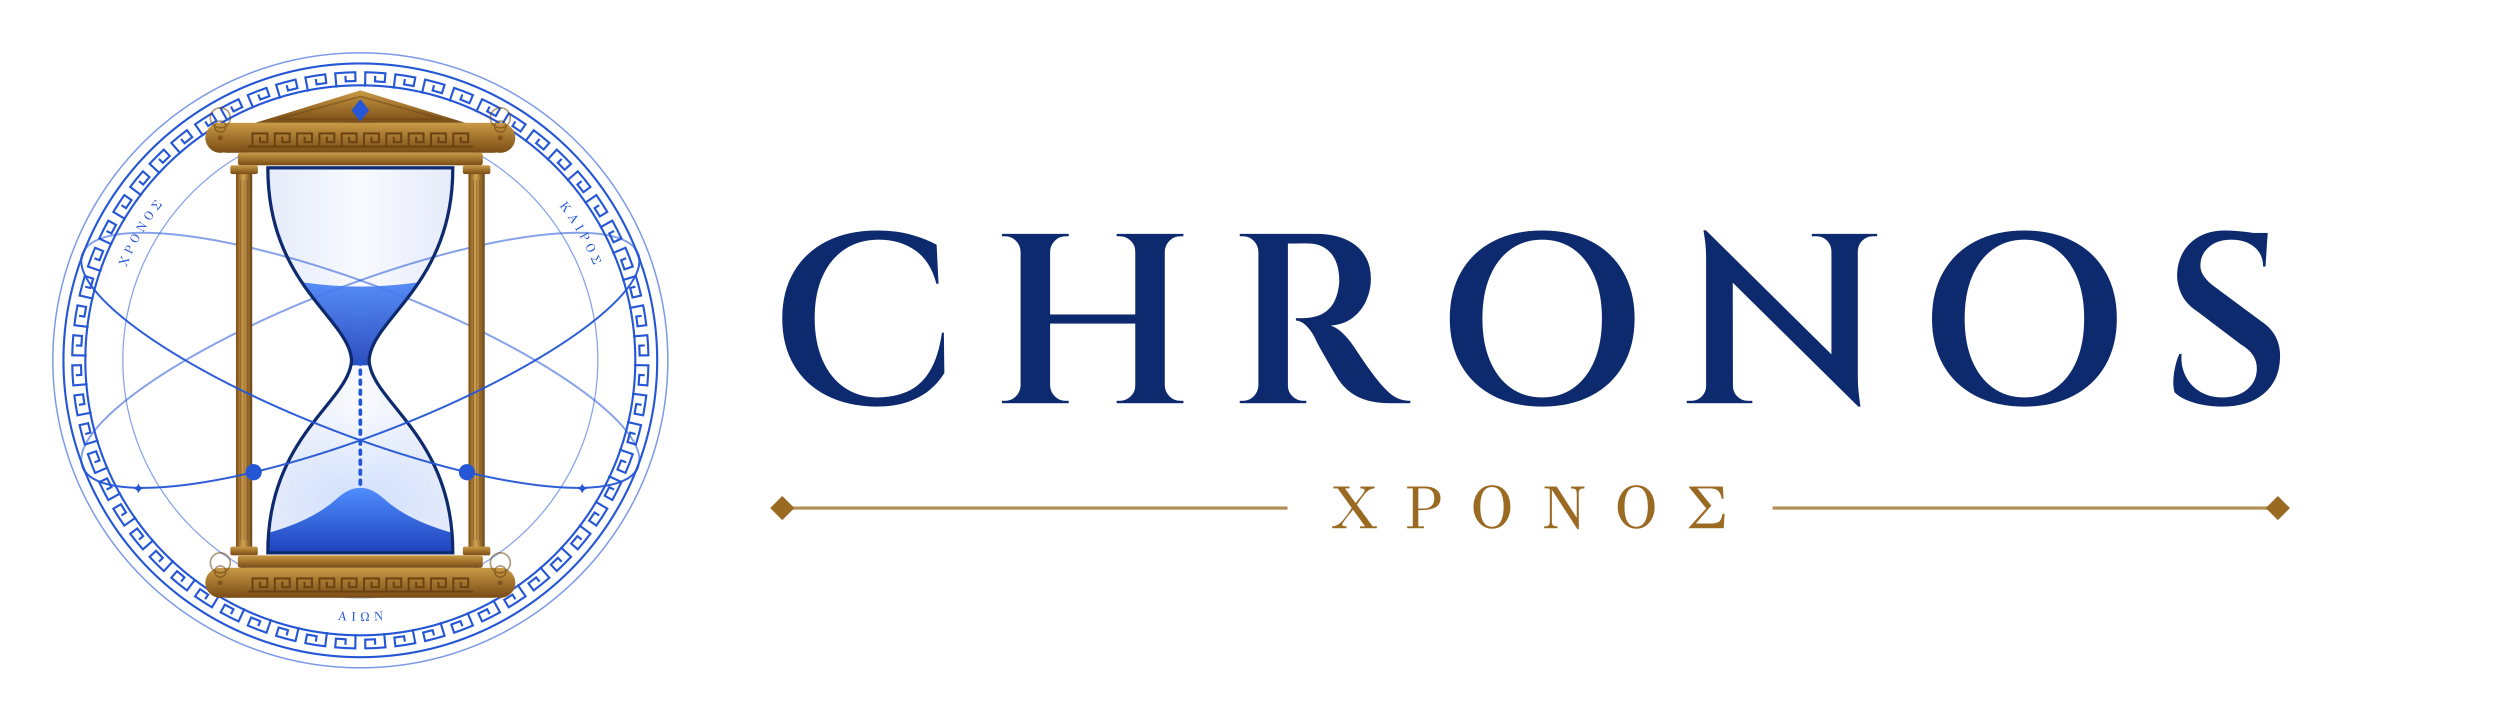
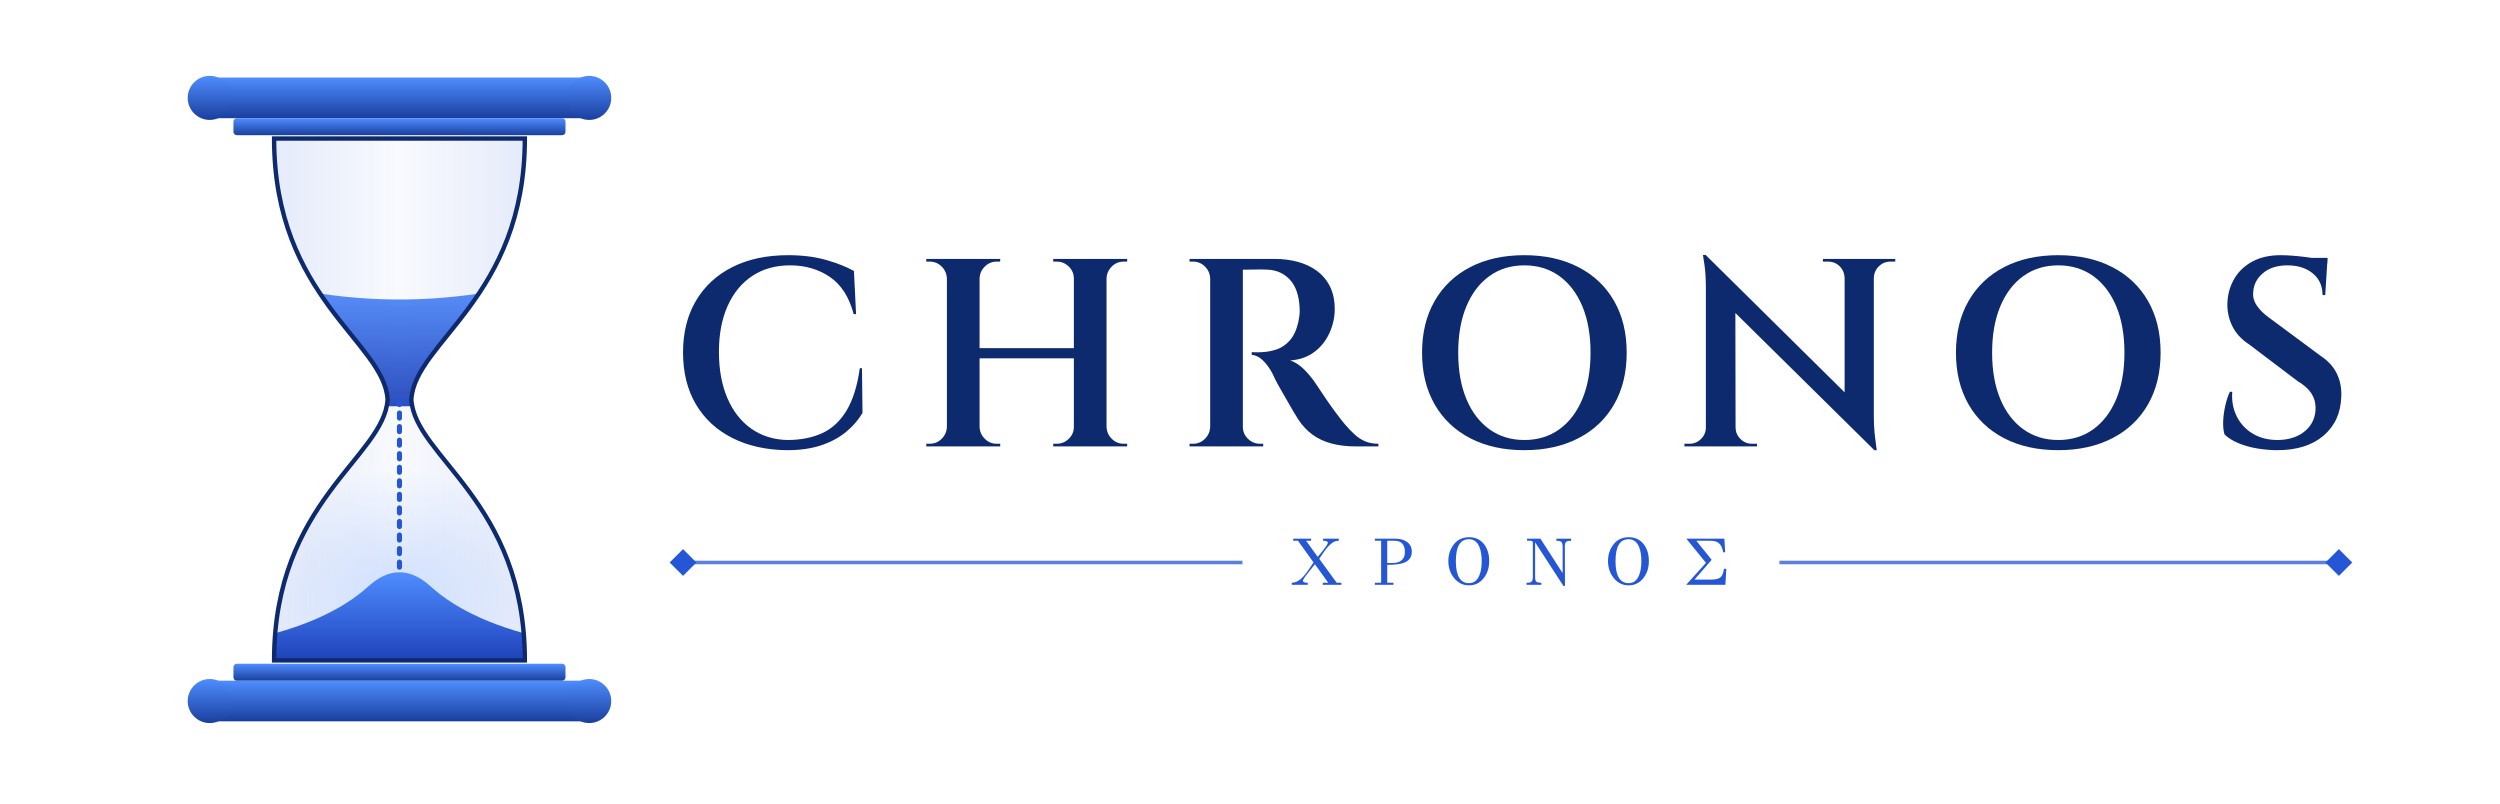
- <svg xmlns="http://www.w3.org/2000/svg" viewBox="0 0 1240 360" width="1240" height="360" role="img" aria-label="Chronos">
+ <svg xmlns="http://www.w3.org/2000/svg" viewBox="0 0 1120 360" width="1120" height="360" role="img" aria-label="Chronos">
  <defs>
    <linearGradient id="Lgold" x1="0" y1="0" x2="0" y2="1">
-       <stop offset="0" stop-color="#c99a45" />
-       <stop offset="1" stop-color="#7a4c15" />
+       <stop offset="0" stop-color="#4f8dff" />
+       <stop offset="1" stop-color="#1a3f9e" />
    </linearGradient>
    <linearGradient id="Lcol" x1="0" y1="0" x2="1" y2="0">
      <stop offset="0" stop-color="#7a4c15" />
      <stop offset=".45" stop-color="#d2a453" />
      <stop offset="1" stop-color="#6b4212" />
    </linearGradient>
    <linearGradient id="Lsand" x1="0" y1="0" x2="0" y2="1">
      <stop offset="0" stop-color="#4f8dff" />
      <stop offset="1" stop-color="#1d3fb8" />
    </linearGradient>
    <linearGradient id="Lglass" x1="0" y1="0" x2="1" y2="0">
      <stop offset="0" stop-color="#2456d6" stop-opacity=".12" />
      <stop offset=".5" stop-color="#2456d6" stop-opacity=".03" />
      <stop offset="1" stop-color="#2456d6" stop-opacity=".12" />
    </linearGradient>
    <radialGradient id="Lneb" cx="50%" cy="50%" r="50%">
      <stop offset="0" stop-color="#4f8dff" stop-opacity=".25" />
      <stop offset="1" stop-color="#4f8dff" stop-opacity="0" />
    </radialGradient>
    <radialGradient id="Lcore" cx="50%" cy="50%" r="50%">
      <stop offset="0" stop-color="#fff" stop-opacity="0" />
      <stop offset="1" stop-color="#fff" stop-opacity="0" />
    </radialGradient>
  </defs>
-   <g transform="translate(20 20) scale(0.62)">
-     <g>
-       <g>
-         <g transform="rotate(-21 256 256)">
-           <g>
-             <path d="M18 256 A238 60 0 0 1 494 256" fill="none" stroke="#2456d6" stroke-width="1.6" opacity=".55" />
-           </g>
-         </g>
-         <g transform="rotate(21 256 256)">
-           <g>
-             <path d="M18 256 A238 60 0 0 1 494 256" fill="none" stroke="#2456d6" stroke-width="1.6" opacity=".55" />
-           </g>
-         </g>
-       </g>
-       <g>
-         <circle cx="256" cy="256" r="246" fill="none" stroke="#2456d6" stroke-width="1.2" opacity=".6" />
-         <path d="M259.84 36.03 L260.02 25.54 A230.5 230.5 0 0 1 276.09 26.38 L275.48 33.35 A223.5 223.5 0 0 0 267.7 32.81 L267.88 29.31 M282.81 37.64 L284.09 27.22 A230.5 230.5 0 0 1 299.98 29.73 L298.65 36.61 A223.5 223.5 0 0 0 290.96 35.25 L291.51 31.79 M305.49 41.64 L307.85 31.41 A230.5 230.5 0 0 1 323.39 35.57 L321.35 42.27 A223.5 223.5 0 0 0 313.85 40.12 L314.75 36.73 M327.62 47.99 L331.04 38.06 A230.5 230.5 0 0 1 346.06 43.82 L343.33 50.27 A223.5 223.5 0 0 0 336.1 47.34 L337.35 44.08 M348.98 56.61 L353.41 47.1 A230.5 230.5 0 0 1 367.75 54.4 L364.35 60.52 A223.5 223.5 0 0 0 357.47 56.86 L359.06 53.74 M369.31 67.42 L374.72 58.42 A230.5 230.5 0 0 1 388.21 67.19 L384.19 72.92 A223.5 223.5 0 0 0 377.73 68.56 L379.63 65.62 M388.4 80.3 L394.72 71.91 A230.5 230.5 0 0 1 407.22 82.04 L402.63 87.32 A223.5 223.5 0 0 0 396.65 82.31 L398.86 79.59 M406.04 95.1 L413.2 87.42 A230.5 230.5 0 0 1 424.58 98.8 L419.46 103.57 A223.5 223.5 0 0 0 414.04 97.96 L416.51 95.49 M422.04 111.67 L429.96 104.78 A230.5 230.5 0 0 1 440.09 117.28 L434.5 121.49 A223.5 223.5 0 0 0 429.69 115.35 L432.41 113.14 M436.21 129.81 L444.81 123.79 A230.5 230.5 0 0 1 453.58 137.28 L447.58 140.89 A223.5 223.5 0 0 0 443.44 134.27 L446.38 132.37 M448.42 149.34 L457.6 144.25 A230.5 230.5 0 0 1 464.9 158.59 L458.56 161.54 A223.5 223.5 0 0 0 455.14 154.53 L458.26 152.94 M458.51 170.04 L468.18 165.94 A230.5 230.5 0 0 1 473.94 180.96 L467.32 183.24 A223.5 223.5 0 0 0 464.66 175.9 L467.92 174.65 M466.39 191.68 L476.43 188.61 A230.5 230.5 0 0 1 480.59 204.15 L473.77 205.72 A223.5 223.5 0 0 0 471.88 198.15 L475.27 197.25 M471.96 214.02 L482.27 212.02 A230.5 230.5 0 0 1 484.78 227.91 L477.83 228.76 A223.5 223.5 0 0 0 476.75 221.04 L480.21 220.49 M475.16 236.83 L485.62 235.91 A230.5 230.5 0 0 1 486.46 251.98 L479.47 252.1 A223.5 223.5 0 0 0 479.19 244.3 L482.69 244.12 M475.97 259.84 L486.46 260.02 A230.5 230.5 0 0 1 485.62 276.09 L478.65 275.48 A223.5 223.5 0 0 0 479.19 267.7 L482.69 267.88 M474.36 282.81 L484.78 284.09 A230.5 230.5 0 0 1 482.27 299.98 L475.39 298.65 A223.5 223.5 0 0 0 476.75 290.96 L480.21 291.51 M470.36 305.49 L480.59 307.85 A230.5 230.5 0 0 1 476.43 323.39 L469.73 321.35 A223.5 223.5 0 0 0 471.88 313.85 L475.27 314.75 M464.01 327.62 L473.94 331.04 A230.5 230.5 0 0 1 468.18 346.06 L461.73 343.33 A223.5 223.5 0 0 0 464.66 336.1 L467.92 337.35 M455.39 348.98 L464.9 353.41 A230.5 230.5 0 0 1 457.6 367.75 L451.48 364.35 A223.5 223.5 0 0 0 455.14 357.47 L458.26 359.06 M444.58 369.31 L453.58 374.72 A230.5 230.5 0 0 1 444.81 388.21 L439.08 384.19 A223.5 223.5 0 0 0 443.44 377.73 L446.38 379.63 M431.7 388.4 L440.09 394.72 A230.5 230.5 0 0 1 429.96 407.22 L424.68 402.63 A223.5 223.5 0 0 0 429.69 396.65 L432.41 398.86 M416.9 406.04 L424.58 413.2 A230.5 230.5 0 0 1 413.2 424.58 L408.43 419.46 A223.5 223.5 0 0 0 414.04 414.04 L416.51 416.51 M400.33 422.04 L407.22 429.96 A230.5 230.5 0 0 1 394.72 440.09 L390.51 434.5 A223.5 223.5 0 0 0 396.65 429.69 L398.86 432.41 M382.19 436.21 L388.21 444.81 A230.5 230.5 0 0 1 374.72 453.58 L371.11 447.58 A223.5 223.5 0 0 0 377.73 443.44 L379.63 446.38 M362.66 448.42 L367.75 457.6 A230.5 230.5 0 0 1 353.41 464.9 L350.46 458.56 A223.5 223.5 0 0 0 357.47 455.14 L359.06 458.26 M341.96 458.51 L346.06 468.18 A230.5 230.5 0 0 1 331.04 473.94 L328.76 467.32 A223.5 223.5 0 0 0 336.1 464.66 L337.35 467.92 M320.32 466.39 L323.39 476.43 A230.5 230.5 0 0 1 307.85 480.59 L306.28 473.77 A223.5 223.5 0 0 0 313.85 471.88 L314.75 475.27 M297.98 471.96 L299.98 482.27 A230.5 230.5 0 0 1 284.09 484.78 L283.24 477.83 A223.5 223.5 0 0 0 290.96 476.75 L291.51 480.21 M275.17 475.16 L276.09 485.62 A230.5 230.5 0 0 1 260.02 486.46 L259.9 479.47 A223.5 223.5 0 0 0 267.7 479.19 L267.88 482.69 M252.16 475.97 L251.98 486.46 A230.5 230.5 0 0 1 235.91 485.62 L236.52 478.65 A223.5 223.5 0 0 0 244.3 479.19 L244.12 482.69 M229.19 474.36 L227.91 484.78 A230.5 230.5 0 0 1 212.02 482.27 L213.35 475.39 A223.5 223.5 0 0 0 221.04 476.75 L220.49 480.21 M206.51 470.36 L204.15 480.59 A230.5 230.5 0 0 1 188.61 476.43 L190.65 469.73 A223.5 223.5 0 0 0 198.15 471.88 L197.25 475.27 M184.38 464.01 L180.96 473.94 A230.5 230.5 0 0 1 165.94 468.18 L168.67 461.73 A223.5 223.5 0 0 0 175.9 464.66 L174.65 467.92 M163.02 455.39 L158.59 464.9 A230.5 230.5 0 0 1 144.25 457.6 L147.65 451.48 A223.5 223.5 0 0 0 154.53 455.14 L152.94 458.26 M142.69 444.58 L137.28 453.58 A230.5 230.5 0 0 1 123.79 444.81 L127.81 439.08 A223.5 223.5 0 0 0 134.27 443.44 L132.37 446.38 M123.6 431.7 L117.28 440.09 A230.5 230.5 0 0 1 104.78 429.96 L109.37 424.68 A223.5 223.5 0 0 0 115.35 429.69 L113.14 432.41 M105.96 416.9 L98.8 424.58 A230.5 230.5 0 0 1 87.42 413.2 L92.54 408.43 A223.5 223.5 0 0 0 97.96 414.04 L95.49 416.51 M89.96 400.33 L82.04 407.22 A230.5 230.5 0 0 1 71.91 394.72 L77.5 390.51 A223.5 223.5 0 0 0 82.31 396.65 L79.59 398.86 M75.79 382.19 L67.19 388.21 A230.5 230.5 0 0 1 58.42 374.72 L64.42 371.11 A223.5 223.5 0 0 0 68.56 377.73 L65.62 379.63 M63.58 362.66 L54.4 367.75 A230.5 230.5 0 0 1 47.1 353.41 L53.44 350.46 A223.5 223.5 0 0 0 56.86 357.47 L53.74 359.06 M53.49 341.96 L43.82 346.06 A230.5 230.5 0 0 1 38.06 331.04 L44.68 328.76 A223.5 223.5 0 0 0 47.34 336.1 L44.08 337.35 M45.61 320.32 L35.57 323.39 A230.5 230.5 0 0 1 31.41 307.85 L38.23 306.28 A223.5 223.5 0 0 0 40.12 313.85 L36.73 314.75 M40.04 297.98 L29.73 299.98 A230.5 230.5 0 0 1 27.22 284.09 L34.17 283.24 A223.5 223.5 0 0 0 35.25 290.96 L31.79 291.51 M36.84 275.17 L26.38 276.09 A230.5 230.5 0 0 1 25.54 260.02 L32.53 259.9 A223.5 223.5 0 0 0 32.81 267.7 L29.31 267.88 M36.03 252.16 L25.54 251.98 A230.5 230.5 0 0 1 26.38 235.91 L33.35 236.52 A223.5 223.5 0 0 0 32.81 244.3 L29.31 244.12 M37.64 229.19 L27.22 227.91 A230.5 230.5 0 0 1 29.73 212.02 L36.61 213.35 A223.5 223.5 0 0 0 35.25 221.04 L31.79 220.49 M41.64 206.51 L31.41 204.15 A230.5 230.5 0 0 1 35.57 188.61 L42.27 190.65 A223.5 223.5 0 0 0 40.12 198.15 L36.73 197.25 M47.99 184.38 L38.06 180.96 A230.5 230.5 0 0 1 43.82 165.94 L50.27 168.67 A223.5 223.5 0 0 0 47.34 175.9 L44.08 174.65 M56.61 163.02 L47.1 158.59 A230.5 230.5 0 0 1 54.4 144.25 L60.52 147.65 A223.5 223.5 0 0 0 56.86 154.53 L53.74 152.94 M67.42 142.69 L58.42 137.28 A230.5 230.5 0 0 1 67.19 123.79 L72.92 127.81 A223.5 223.5 0 0 0 68.56 134.27 L65.62 132.37 M80.3 123.6 L71.91 117.28 A230.5 230.5 0 0 1 82.04 104.78 L87.32 109.37 A223.5 223.5 0 0 0 82.31 115.35 L79.59 113.14 M95.1 105.96 L87.42 98.8 A230.5 230.5 0 0 1 98.8 87.42 L103.57 92.54 A223.5 223.5 0 0 0 97.96 97.96 L95.49 95.49 M111.67 89.96 L104.78 82.04 A230.5 230.5 0 0 1 117.28 71.91 L121.49 77.5 A223.5 223.5 0 0 0 115.35 82.31 L113.14 79.59 M129.81 75.79 L123.79 67.19 A230.5 230.5 0 0 1 137.28 58.42 L140.89 64.42 A223.5 223.5 0 0 0 134.27 68.56 L132.37 65.62 M149.34 63.58 L144.25 54.4 A230.5 230.5 0 0 1 158.59 47.1 L161.54 53.44 A223.5 223.5 0 0 0 154.53 56.86 L152.94 53.74 M170.04 53.49 L165.94 43.82 A230.5 230.5 0 0 1 180.96 38.06 L183.24 44.68 A223.5 223.5 0 0 0 175.9 47.34 L174.65 44.08 M191.68 45.61 L188.61 35.57 A230.5 230.5 0 0 1 204.15 31.41 L205.72 38.23 A223.5 223.5 0 0 0 198.15 40.12 L197.25 36.73 M214.02 40.04 L212.02 29.73 A230.5 230.5 0 0 1 227.91 27.22 L228.76 34.17 A223.5 223.5 0 0 0 221.04 35.25 L220.49 31.79 M236.83 36.84 L235.91 26.38 A230.5 230.5 0 0 1 251.98 25.54 L252.1 32.53 A223.5 223.5 0 0 0 244.3 32.81 L244.12 29.31" fill="none" stroke="#2456d6" stroke-width="1.7" stroke-linecap="square" />
-         <circle cx="256" cy="256" r="220" fill="none" stroke="#2456d6" stroke-width="1.7" />
-         <circle cx="256" cy="256" r="237.5" fill="none" stroke="#2456d6" stroke-width="1.7" />
-       </g>
-       <g fill="#2456d6">
-         <path transform="translate(256 256) rotate(-67.23) translate(-3.72 -201.56) scale(0.01 -0.01)" d="M744 31V0H466V31H548L349 307L255 190Q170 83 170 60Q170 31 242 31V0H3V31Q72 31 139 88Q187 130 245 212L328 334L96 658H25V689H292V658H217L391 417L470 514Q542 606 542 627Q542 658 471 658V689H705V658Q642 658 589.5 613.0Q537 568 488 498L413 389L674 31Z" />
-         <path transform="translate(256 256) rotate(-64.4) translate(-3.02 -201.56) scale(0.01 -0.01)" d="M585 494Q585 368 453 324Q378 299 218 299V31H311V0H33V31H127V658H33V689H336Q442 689 507 645Q585 594 585 494ZM482 491Q482 658 324 658H218V326H304Q387 326 434.5 368.5Q482 411 482 491Z" />
-         <path transform="translate(256 256) rotate(-61.6) translate(-3.59 -201.56) scale(0.01 -0.01)" d="M597 600Q669 502 669.0 354.0Q669 206 589 103Q504 -8 367.0 -8.0Q230 -8 141 106Q59 210 59.0 354.5Q59 499 142.0 605.0Q225 711 369.5 711.0Q514 711 597 600ZM522 141Q557 226 557.0 353.0Q557 480 524 562Q477 681 366 681Q171 681 171.0 353.0Q171 25 368 25Q474 25 522 141Z" />
-         <path transform="translate(256 256) rotate(-58.62) translate(-3.67 -201.56) scale(0.01 -0.01)" d="M708 689V658Q655 658 634.5 643.0Q614 628 614 571L616 -17H593L170 635V117Q170 62 189.0 46.5Q208 31 263 31V0H42V31H60Q103 31 119.5 51.0Q136 71 136 117V635Q136 656 99 659L50 658V689H250L581 174V571Q581 625 560.5 641.5Q540 658 487 658V689Z" />
-         <path transform="translate(256 256) rotate(-55.64) translate(-3.59 -201.56) scale(0.01 -0.01)" d="M597 600Q669 502 669.0 354.0Q669 206 589 103Q504 -8 367.0 -8.0Q230 -8 141 106Q59 210 59.0 354.5Q59 499 142.0 605.0Q225 711 369.5 711.0Q514 711 597 600ZM522 141Q557 226 557.0 353.0Q557 480 524 562Q477 681 366 681Q171 681 171.0 353.0Q171 25 368 25Q474 25 522 141Z" />
-         <path transform="translate(256 256) rotate(-52.71) translate(-3.5 -201.56) scale(0.01 -0.01)" d="M606 239H641L627 0H41L337 328L44 689H612L624 486H594Q578 577 535.0 617.5Q492 658 402 658H193L422 373L166 78H412Q511 78 552 110Q592 143 606 239Z" />
-         <path transform="translate(256 256) rotate(53.22) translate(-3.87 -201.56) scale(0.01 -0.01)" d="M760 31V0H466V31Q496 31 510 33Q537 38 537.0 58.0Q537 78 456 215L358 377L229 230V31H323V0H44V31H138V658H44V689H324V658H230V288L389 455Q519 597 519 624Q519 662 447 658V689H697V658H669Q614 659 537 579L429 453L640 87Q665 42 686 34Q696 31 760 31Z" />
-         <path transform="translate(256 256) rotate(56.3) translate(-3.74 -201.56) scale(0.01 -0.01)" d="M725 31V0H465V31H545L477 228H236Q236 228 220 192Q179 98 179.0 68.0Q179 38 203 32Q206 31 249 31V0H31V31H41Q96 30 121 58Q137 77 158 138L375 708H415L651 31ZM250 266H463L364 559Z" />
-         <path transform="translate(256 256) rotate(58.82) translate(-1.9 -201.56) scale(0.01 -0.01)" d="M335 31V0H49V31H143V658H49V689H335V658H242V31Z" />
-         <path transform="translate(256 256) rotate(61.15) translate(-3.02 -201.56) scale(0.01 -0.01)" d="M585 494Q585 368 453 324Q378 299 218 299V31H311V0H33V31H127V658H33V689H336Q442 689 507 645Q585 594 585 494ZM482 491Q482 658 324 658H218V326H304Q387 326 434.5 368.5Q482 411 482 491Z" />
-         <path transform="translate(256 256) rotate(63.95) translate(-3.59 -201.56) scale(0.01 -0.01)" d="M597 600Q669 502 669.0 354.0Q669 206 589 103Q504 -8 367.0 -8.0Q230 -8 141 106Q59 210 59.0 354.5Q59 499 142.0 605.0Q225 711 369.5 711.0Q514 711 597 600ZM522 141Q557 226 557.0 353.0Q557 480 524 562Q477 681 366 681Q171 681 171.0 353.0Q171 25 368 25Q474 25 522 141Z" />
-         <path transform="translate(256 256) rotate(66.88) translate(-3.5 -201.56) scale(0.01 -0.01)" d="M606 239H641L627 0H41L337 328L44 689H612L624 486H594Q578 577 535.0 617.5Q492 658 402 658H193L422 373L166 78H412Q511 78 552 110Q592 143 606 239Z" />
-         <path transform="translate(256 256) rotate(364.03) translate(-3.74 208.44) scale(0.01 -0.01)" d="M725 31V0H465V31H545L477 228H236Q236 228 220 192Q179 98 179.0 68.0Q179 38 203 32Q206 31 249 31V0H31V31H41Q96 30 121 58Q137 77 158 138L375 708H415L651 31ZM250 266H463L364 559Z" />
-         <path transform="translate(256 256) rotate(361.51) translate(-1.9 208.44) scale(0.01 -0.01)" d="M335 31V0H49V31H143V658H49V689H335V658H242V31Z" />
-         <path transform="translate(256 256) rotate(358.97) translate(-3.77 208.44) scale(0.01 -0.01)" d="M699 147V0H442V106Q594 207 594 402Q594 504 536.0 587.0Q478 670 380 670Q268 670 214.0 594.0Q160 518 160.0 405.5Q160 293 194.0 227.5Q228 162 318 106V0H55V147H82Q84 128 90 100Q98 83 135 83H286V96Q169 146 115 210Q56 284 56.0 410.5Q56 537 150.5 619.0Q245 701 379.5 701.0Q514 701 606.0 618.5Q698 536 698 404Q698 189 474 96V83H619Q656 83 665 100L674 147Z" />
-         <path transform="translate(256 256) rotate(355.94) translate(-3.67 208.44) scale(0.01 -0.01)" d="M708 689V658Q655 658 634.5 643.0Q614 628 614 571L616 -17H593L170 635V117Q170 62 189.0 46.5Q208 31 263 31V0H42V31H60Q103 31 119.5 51.0Q136 71 136 117V635Q136 656 99 659L50 658V689H250L581 174V571Q581 625 560.5 641.5Q540 658 487 658V689Z" />
-         <path d="M433.54 354.5 Q434.42 357.62 437.54 358.5 Q434.42 359.38 433.54 362.5 Q432.66 359.38 429.54 358.5 Q432.66 357.62 433.54 354.5 Z" fill="#2456d6" />
-         <path d="M78.46 354.5 Q79.34 357.62 82.46 358.5 Q79.34 359.38 78.46 362.5 Q77.58 359.38 74.46 358.5 Q77.58 357.62 78.46 354.5 Z" fill="#2456d6" />
-       </g>
-       <circle cx="256" cy="256" r="190" fill="none" stroke="#2456d6" stroke-width="1" opacity=".55" />
-     </g>
-     <g transform="translate(256 256) scale(1)">
+   <g transform="translate(10 10) scale(0.66)">
+     <g transform="translate(256 256) scale(1.15)">
      <clipPath id="Lclip">
        <path d="M-74 -154 C-74 -60 -9 -34 -7 0 C-9 34 -74 60 -74 154 L74 154 C74 60 9 34 7 0 C9 -34 74 -60 74 -154 Z" />
      </clipPath>
      <path d="M-74 -154 C-74 -60 -9 -34 -7 0 C-9 34 -74 60 -74 154 L74 154 C74 60 9 34 7 0 C9 -34 74 -60 74 -154 Z" fill="url(#Lglass)" />
      <g clip-path="url(#Lclip)">
        <circle cx="0" cy="118" r="78" fill="url(#Lneb)" />
        <path d="M-90 -72 Q0 -46 90 -72 L90 4 L-90 4 Z" fill="url(#Lsand)" opacity=".92" />
        <path d="M-90 156 L-90 142 Q-42 132 -18 110 Q0 94 18 110 Q42 132 90 142 L90 156 Z" fill="url(#Lsand)" />
        <path class="sand" d="M0 0 L0 100" stroke="#2456d6" stroke-width="3" stroke-dasharray="3 5" stroke-linecap="round" />
      </g>
      <path d="M-74 -154 C-74 -60 -9 -34 -7 0 C-9 34 -74 60 -74 154 L74 154 C74 60 9 34 7 0 C9 -34 74 -60 74 -154 Z" fill="none" stroke="#0e2a6e" stroke-width="2.6" />
-       <rect x="-99.5" y="-150" width="13" height="300" fill="url(#Lcol)" />
-       <path d="M-95.6 -144 L-95.6 144" stroke="#6b4212" stroke-opacity=".45" stroke-width=".9" />
-       <path d="M-93 -144 L-93 144" stroke="#6b4212" stroke-opacity=".45" stroke-width=".9" />
-       <path d="M-90.4 -144 L-90.4 144" stroke="#6b4212" stroke-opacity=".45" stroke-width=".9" />
-       <rect x="-104" y="-156" width="22" height="7" rx="1.5" fill="url(#Lgold)" />
-       <rect x="-104" y="149" width="22" height="7" rx="1.5" fill="url(#Lgold)" />
-       <rect x="86.5" y="-150" width="13" height="300" fill="url(#Lcol)" />
-       <path d="M90.4 -144 L90.4 144" stroke="#6b4212" stroke-opacity=".45" stroke-width=".9" />
-       <path d="M93 -144 L93 144" stroke="#6b4212" stroke-opacity=".45" stroke-width=".9" />
-       <path d="M95.6 -144 L95.6 144" stroke="#6b4212" stroke-opacity=".45" stroke-width=".9" />
-       <rect x="82" y="-156" width="22" height="7" rx="1.5" fill="url(#Lgold)" />
-       <rect x="82" y="149" width="22" height="7" rx="1.5" fill="url(#Lgold)" />
      <g>
        <rect x="-112" y="-190" width="224" height="24" rx="5" fill="url(#Lgold)" />
        <rect x="-98" y="-166" width="196" height="10" rx="2" fill="url(#Lgold)" />
-         <path d="M-86.28 -171 L-86.28 -181.5 L-74.38 -181.5 L-74.38 -174.5 L-80.33 -174.5 L-80.33 -178 M-68.43 -171 L-68.43 -181.5 L-56.53 -181.5 L-56.53 -174.5 L-62.48 -174.5 L-62.48 -178 M-50.57 -171 L-50.57 -181.5 L-38.67 -181.5 L-38.67 -174.5 L-44.62 -174.5 L-44.62 -178 M-32.72 -171 L-32.72 -181.5 L-20.82 -181.5 L-20.82 -174.5 L-26.77 -174.5 L-26.77 -178 M-14.87 -171 L-14.87 -181.5 L-2.97 -181.5 L-2.97 -174.5 L-8.92 -174.5 L-8.92 -178 M2.98 -171 L2.98 -181.5 L14.88 -181.5 L14.88 -174.5 L8.93 -174.5 L8.93 -178 M20.83 -171 L20.83 -181.5 L32.73 -181.5 L32.73 -174.5 L26.78 -174.5 L26.78 -178 M38.68 -171 L38.68 -181.5 L50.58 -181.5 L50.58 -174.5 L44.63 -174.5 L44.63 -178 M56.53 -171 L56.53 -181.5 L68.43 -181.5 L68.43 -174.5 L62.48 -174.5 L62.48 -178 M74.38 -171 L74.38 -181.5 L86.28 -181.5 L86.28 -174.5 L80.33 -174.5 L80.33 -178 M-89.25 -171 L89.25 -171" fill="none" stroke="#6b4212" stroke-width="1.6" stroke-linecap="square" />
-         <circle cx="-112" cy="-178" r="12" fill="url(#Lgold)" />
-         <path d="M-112 -186 A8 8 0 1 0 -112.01 -186 M-112 -182.5 A4.5 4.5 0 1 0 -112.01 -182.5" fill="none" stroke="#6b4212" stroke-opacity=".55" stroke-width="1.3" />
-         <circle cx="-112" cy="-178" r="2" fill="#6b4212" fill-opacity=".6" />
-         <circle cx="112" cy="-178" r="12" fill="url(#Lgold)" />
-         <path d="M112 -186 A8 8 0 1 1 112.01 -186 M112 -182.5 A4.5 4.5 0 1 1 112.01 -182.5" fill="none" stroke="#6b4212" stroke-opacity=".55" stroke-width="1.3" />
-         <circle cx="112" cy="-178" r="2" fill="#6b4212" fill-opacity=".6" />
+         <circle cx="-112" cy="-178" r="13" fill="url(#Lgold)" />
+         <circle cx="112" cy="-178" r="13" fill="url(#Lgold)" />
        <rect x="-112" y="166" width="224" height="24" rx="5" fill="url(#Lgold)" />
        <rect x="-98" y="156" width="196" height="10" rx="2" fill="url(#Lgold)" />
-         <path d="M-86.28 185 L-86.28 174.5 L-74.38 174.5 L-74.38 181.5 L-80.33 181.5 L-80.33 178 M-68.43 185 L-68.43 174.5 L-56.53 174.5 L-56.53 181.5 L-62.48 181.5 L-62.48 178 M-50.57 185 L-50.57 174.5 L-38.67 174.5 L-38.67 181.5 L-44.62 181.5 L-44.62 178 M-32.72 185 L-32.72 174.5 L-20.82 174.5 L-20.82 181.5 L-26.77 181.5 L-26.77 178 M-14.87 185 L-14.87 174.5 L-2.97 174.5 L-2.97 181.5 L-8.92 181.5 L-8.92 178 M2.98 185 L2.98 174.5 L14.88 174.5 L14.88 181.5 L8.93 181.5 L8.93 178 M20.83 185 L20.83 174.5 L32.73 174.5 L32.73 181.5 L26.78 181.5 L26.78 178 M38.68 185 L38.68 174.5 L50.58 174.5 L50.58 181.5 L44.63 181.5 L44.63 178 M56.53 185 L56.53 174.5 L68.43 174.5 L68.43 181.5 L62.48 181.5 L62.48 178 M74.38 185 L74.38 174.5 L86.28 174.5 L86.28 181.5 L80.33 181.5 L80.33 178 M-89.25 185 L89.25 185" fill="none" stroke="#6b4212" stroke-width="1.6" stroke-linecap="square" />
-         <circle cx="-112" cy="178" r="12" fill="url(#Lgold)" />
-         <path d="M-112 170 A8 8 0 1 0 -112.01 170 M-112 173.5 A4.5 4.5 0 1 0 -112.01 173.5" fill="none" stroke="#6b4212" stroke-opacity=".55" stroke-width="1.3" />
-         <circle cx="-112" cy="178" r="2" fill="#6b4212" fill-opacity=".6" />
-         <circle cx="112" cy="178" r="12" fill="url(#Lgold)" />
-         <path d="M112 170 A8 8 0 1 1 112.01 170 M112 173.5 A4.5 4.5 0 1 1 112.01 173.5" fill="none" stroke="#6b4212" stroke-opacity=".55" stroke-width="1.3" />
-         <circle cx="112" cy="178" r="2" fill="#6b4212" fill-opacity=".6" />
-         <path d="M-84 -190 L0 -216 L84 -190 Z" fill="url(#Lgold)" />
-         <path d="M-66 -193 L0 -211 L66 -193 Z" fill="none" stroke="#6b4212" stroke-opacity=".5" stroke-width="1.3" />
-       </g>
-       <g>
-         <path d="M0 -209 L7 -200 L0 -191 L-7 -200 Z" fill="#2456d6" />
-       </g>
-     </g>
-     <g>
-       <g transform="rotate(-21 256 256)">
-         <g>
-           <path d="M18 256 A238 60 0 0 0 494 256" fill="none" stroke="#2456d6" stroke-width="1.6" opacity=".95" />
-           <circle cx="144.27" cy="308.98" r="6.5" fill="#2456d6" />
-         </g>
-       </g>
-       <g transform="rotate(21 256 256)">
-         <g>
-           <path d="M18 256 A238 60 0 0 0 494 256" fill="none" stroke="#2456d6" stroke-width="1.6" opacity=".95" />
-           <circle cx="367.73" cy="308.98" r="6.5" fill="#2456d6" />
-         </g>
+         <circle cx="-112" cy="178" r="13" fill="url(#Lgold)" />
+         <circle cx="112" cy="178" r="13" fill="url(#Lgold)" />
      </g>
    </g>
  </g>
  <g fill="#0e2a6e">
-     <path transform="translate(382 200) scale(0.12 -0.12)" d="M718 292 720 125Q697 86 659.0 54.5Q621 23 566.5 4.5Q512 -14 439 -14Q323 -13 235.0 31.0Q147 75 98.5 156.5Q50 238 50 351Q50 462 98.0 543.5Q146 625 234.0 669.5Q322 714 443 714Q521 714 583.0 696.5Q645 679 688 655L696 494H687Q662 589 598.5 632.5Q535 676 450 676Q368 676 308.5 636.5Q249 597 216.5 524.5Q184 452 184 353Q184 254 215.5 180.5Q247 107 304.5 66.5Q362 26 439 24Q514 24 569.5 49.5Q625 75 660.5 134.0Q696 193 710 292Z" />
-     <path transform="translate(491.21 200) scale(0.12 -0.12)" d="M721 700V0H599V700ZM247 700V0H125V700ZM608 367V329H237V367ZM128 73V0H48V10Q48 10 54.5 10.0Q61 10 61 10Q87 10 105.5 28.5Q124 47 125 73ZM128 627H125Q124 653 105.5 671.5Q87 690 61 690Q61 690 54.5 690.0Q48 690 48 690V700H128ZM244 73H247Q248 47 266.5 28.5Q285 10 311 10Q311 10 317.0 10.0Q323 10 324 10V0H244ZM244 627V700H324V690Q323 690 317.0 690.0Q311 690 311 690Q285 690 266.5 671.5Q248 653 247 627ZM602 73V0H522V10Q523 10 529.0 10.0Q535 10 535 10Q561 10 580.0 28.5Q599 47 599 73ZM602 627H599Q599 653 580.0 671.5Q561 690 535 690Q535 690 529.0 690.0Q523 690 522 690V700H602ZM718 73H721Q722 47 740.5 28.5Q759 10 785 10Q785 10 791.5 10.0Q798 10 798 10V0H718ZM718 627V700H798V690Q798 690 791.5 690.0Q785 690 785 690Q759 690 740.5 671.5Q722 653 721 627Z" />
-     <path transform="translate(608.92 200) scale(0.12 -0.12)" d="M236 700H369Q414 700 454.5 689.0Q495 678 526.0 655.0Q557 632 574.5 596.5Q592 561 592 512Q592 468 573.0 425.0Q554 382 517.0 353.5Q480 325 426 321Q453 312 477.5 287.5Q502 263 518 239Q519 238 530.5 220.5Q542 203 559.0 178.0Q576 153 594.5 128.0Q613 103 627 86Q649 60 667.5 43.5Q686 27 707.0 18.5Q728 10 755 10V0H672Q620 0 579.5 11.0Q539 22 509.0 44.0Q479 66 457 99Q451 108 440.0 126.5Q429 145 416.0 168.0Q403 191 390.5 212.5Q378 234 369.5 251.0Q361 268 358 275Q342 304 323.0 322.0Q304 340 282 342V352Q284 352 295.0 351.5Q306 351 320 352Q347 353 374.5 362.0Q402 371 424.0 395.5Q446 420 456 464Q458 473 460.0 487.0Q462 501 461 516Q458 586 425.0 622.0Q392 658 341 660Q322 661 301.0 660.5Q280 660 264.5 660.0Q249 660 246 660Q246 661 243.5 671.0Q241 681 238.5 690.5Q236 700 236 700ZM249 700V0H127V700ZM130 73V0H50V10Q51 10 56.5 10.0Q62 10 63 10Q89 10 107.5 28.5Q126 47 127 73ZM130 627H127Q126 653 107.5 671.5Q89 690 63 690Q62 690 56.5 690.0Q51 690 50 690V700H130ZM246 73H249Q249 47 268.0 28.5Q287 10 313 10Q314 10 319.5 10.0Q325 10 325 10V0H246Z" />
-     <path transform="translate(712.36 200) scale(0.12 -0.12)" d="M438 714Q553 714 639.5 669.5Q726 625 773.0 543.0Q820 461 820 350Q820 239 773.0 157.0Q726 75 639.5 30.5Q553 -14 438 -14Q322 -14 236.0 30.5Q150 75 103.0 157.0Q56 239 56 350Q56 461 103.0 543.0Q150 625 236.0 669.5Q322 714 438 714ZM438 24Q513 24 568.5 64.0Q624 104 654.5 177.0Q685 250 685 350Q685 450 654.5 523.0Q624 596 568.5 636.0Q513 676 438 676Q363 676 307.5 636.0Q252 596 221.5 523.0Q191 450 191 350Q191 250 221.5 177.0Q252 104 307.5 64.0Q363 24 438 24Z" />
-     <path transform="translate(832.43 200) scale(0.12 -0.12)" d="M114 715 733 103 744 -14 125 597ZM118 71V0H35V10Q35 10 44.0 10.0Q53 10 54 10Q79 10 97.0 28.0Q115 46 115 71ZM226 71Q226 46 244.0 28.0Q262 10 287 10Q288 10 297.0 10.0Q306 10 306 10V0H223V71ZM114 715 225 594 226 0H115V590Q115 644 109.5 679.5Q104 715 104 715ZM742 700V114Q742 78 745.0 49.0Q748 20 750.5 3.0Q753 -14 753 -14H744L633 111V700ZM822 700V690Q822 690 813.0 690.0Q804 690 804 690Q779 690 761.0 672.5Q743 655 742 629H739V700ZM552 700H635V629H633Q632 655 614.5 672.5Q597 690 571 690Q571 690 562.0 690.0Q553 690 552 690Z" />
-     <path transform="translate(951.55 200) scale(0.12 -0.12)" d="M438 714Q553 714 639.5 669.5Q726 625 773.0 543.0Q820 461 820 350Q820 239 773.0 157.0Q726 75 639.5 30.5Q553 -14 438 -14Q322 -14 236.0 30.5Q150 75 103.0 157.0Q56 239 56 350Q56 461 103.0 543.0Q150 625 236.0 669.5Q322 714 438 714ZM438 24Q513 24 568.5 64.0Q624 104 654.5 177.0Q685 250 685 350Q685 450 654.5 523.0Q624 596 568.5 636.0Q513 676 438 676Q363 676 307.5 636.0Q252 596 221.5 523.0Q191 450 191 350Q191 250 221.5 177.0Q252 104 307.5 64.0Q363 24 438 24Z" />
-     <path transform="translate(1071.62 200) scale(0.12 -0.12)" d="M268 714Q287 714 313.0 712.0Q339 710 365.5 706.5Q392 703 413.0 699.5Q434 696 442 692L434 565H424Q424 616 387.5 646.0Q351 676 293 676Q235 676 200.5 646.0Q166 616 165 573Q163 548 179.5 524.5Q196 501 224 481L417 338Q458 311 477.0 272.5Q496 234 494 186Q491 94 427.5 40.0Q364 -14 255 -14Q218 -14 179.5 -7.5Q141 -1 109.0 12.5Q77 26 58 45Q52 65 53.0 93.5Q54 122 61.0 152.5Q68 183 78 204H87Q83 153 104.0 111.5Q125 70 165.5 46.5Q206 23 261 24Q323 26 360.5 59.0Q398 92 398 144Q398 174 382.0 198.5Q366 223 332 243L151 380Q105 410 85.5 452.5Q66 495 69 541Q72 589 96.0 628.5Q120 668 163.5 691.0Q207 714 268 714ZM443 704 442 683H338V704Z" />
+     <path transform="translate(300 200) scale(0.12 -0.12)" d="M718 292 720 125Q697 86 659.0 54.5Q621 23 566.5 4.5Q512 -14 439 -14Q323 -13 235.0 31.0Q147 75 98.5 156.5Q50 238 50 351Q50 462 98.0 543.5Q146 625 234.0 669.5Q322 714 443 714Q521 714 583.0 696.5Q645 679 688 655L696 494H687Q662 589 598.5 632.5Q535 676 450 676Q368 676 308.5 636.5Q249 597 216.5 524.5Q184 452 184 353Q184 254 215.5 180.5Q247 107 304.5 66.5Q362 26 439 24Q514 24 569.5 49.5Q625 75 660.5 134.0Q696 193 710 292Z" />
+     <path transform="translate(409.21 200) scale(0.12 -0.12)" d="M721 700V0H599V700ZM247 700V0H125V700ZM608 367V329H237V367ZM128 73V0H48V10Q48 10 54.5 10.0Q61 10 61 10Q87 10 105.5 28.5Q124 47 125 73ZM128 627H125Q124 653 105.5 671.5Q87 690 61 690Q61 690 54.5 690.0Q48 690 48 690V700H128ZM244 73H247Q248 47 266.5 28.5Q285 10 311 10Q311 10 317.0 10.0Q323 10 324 10V0H244ZM244 627V700H324V690Q323 690 317.0 690.0Q311 690 311 690Q285 690 266.5 671.5Q248 653 247 627ZM602 73V0H522V10Q523 10 529.0 10.0Q535 10 535 10Q561 10 580.0 28.5Q599 47 599 73ZM602 627H599Q599 653 580.0 671.5Q561 690 535 690Q535 690 529.0 690.0Q523 690 522 690V700H602ZM718 73H721Q722 47 740.5 28.5Q759 10 785 10Q785 10 791.5 10.0Q798 10 798 10V0H718ZM718 627V700H798V690Q798 690 791.5 690.0Q785 690 785 690Q759 690 740.5 671.5Q722 653 721 627Z" />
+     <path transform="translate(526.92 200) scale(0.12 -0.12)" d="M236 700H369Q414 700 454.5 689.0Q495 678 526.0 655.0Q557 632 574.5 596.5Q592 561 592 512Q592 468 573.0 425.0Q554 382 517.0 353.5Q480 325 426 321Q453 312 477.5 287.5Q502 263 518 239Q519 238 530.5 220.5Q542 203 559.0 178.0Q576 153 594.5 128.0Q613 103 627 86Q649 60 667.5 43.5Q686 27 707.0 18.5Q728 10 755 10V0H672Q620 0 579.5 11.0Q539 22 509.0 44.0Q479 66 457 99Q451 108 440.0 126.5Q429 145 416.0 168.0Q403 191 390.5 212.5Q378 234 369.5 251.0Q361 268 358 275Q342 304 323.0 322.0Q304 340 282 342V352Q284 352 295.0 351.5Q306 351 320 352Q347 353 374.5 362.0Q402 371 424.0 395.5Q446 420 456 464Q458 473 460.0 487.0Q462 501 461 516Q458 586 425.0 622.0Q392 658 341 660Q322 661 301.0 660.5Q280 660 264.5 660.0Q249 660 246 660Q246 661 243.5 671.0Q241 681 238.5 690.5Q236 700 236 700ZM249 700V0H127V700ZM130 73V0H50V10Q51 10 56.5 10.0Q62 10 63 10Q89 10 107.5 28.5Q126 47 127 73ZM130 627H127Q126 653 107.5 671.5Q89 690 63 690Q62 690 56.5 690.0Q51 690 50 690V700H130ZM246 73H249Q249 47 268.0 28.5Q287 10 313 10Q314 10 319.5 10.0Q325 10 325 10V0H246Z" />
+     <path transform="translate(630.36 200) scale(0.12 -0.12)" d="M438 714Q553 714 639.5 669.5Q726 625 773.0 543.0Q820 461 820 350Q820 239 773.0 157.0Q726 75 639.5 30.5Q553 -14 438 -14Q322 -14 236.0 30.5Q150 75 103.0 157.0Q56 239 56 350Q56 461 103.0 543.0Q150 625 236.0 669.5Q322 714 438 714ZM438 24Q513 24 568.5 64.0Q624 104 654.5 177.0Q685 250 685 350Q685 450 654.5 523.0Q624 596 568.5 636.0Q513 676 438 676Q363 676 307.5 636.0Q252 596 221.5 523.0Q191 450 191 350Q191 250 221.5 177.0Q252 104 307.5 64.0Q363 24 438 24Z" />
+     <path transform="translate(750.43 200) scale(0.12 -0.12)" d="M114 715 733 103 744 -14 125 597ZM118 71V0H35V10Q35 10 44.0 10.0Q53 10 54 10Q79 10 97.0 28.0Q115 46 115 71ZM226 71Q226 46 244.0 28.0Q262 10 287 10Q288 10 297.0 10.0Q306 10 306 10V0H223V71ZM114 715 225 594 226 0H115V590Q115 644 109.5 679.5Q104 715 104 715ZM742 700V114Q742 78 745.0 49.0Q748 20 750.5 3.0Q753 -14 753 -14H744L633 111V700ZM822 700V690Q822 690 813.0 690.0Q804 690 804 690Q779 690 761.0 672.5Q743 655 742 629H739V700ZM552 700H635V629H633Q632 655 614.5 672.5Q597 690 571 690Q571 690 562.0 690.0Q553 690 552 690Z" />
+     <path transform="translate(869.55 200) scale(0.12 -0.12)" d="M438 714Q553 714 639.5 669.5Q726 625 773.0 543.0Q820 461 820 350Q820 239 773.0 157.0Q726 75 639.5 30.5Q553 -14 438 -14Q322 -14 236.0 30.5Q150 75 103.0 157.0Q56 239 56 350Q56 461 103.0 543.0Q150 625 236.0 669.5Q322 714 438 714ZM438 24Q513 24 568.5 64.0Q624 104 654.5 177.0Q685 250 685 350Q685 450 654.5 523.0Q624 596 568.5 636.0Q513 676 438 676Q363 676 307.5 636.0Q252 596 221.5 523.0Q191 450 191 350Q191 250 221.5 177.0Q252 104 307.5 64.0Q363 24 438 24Z" />
+     <path transform="translate(989.62 200) scale(0.12 -0.12)" d="M268 714Q287 714 313.0 712.0Q339 710 365.5 706.5Q392 703 413.0 699.5Q434 696 442 692L434 565H424Q424 616 387.5 646.0Q351 676 293 676Q235 676 200.5 646.0Q166 616 165 573Q163 548 179.5 524.5Q196 501 224 481L417 338Q458 311 477.0 272.5Q496 234 494 186Q491 94 427.5 40.0Q364 -14 255 -14Q218 -14 179.5 -7.5Q141 -1 109.0 12.5Q77 26 58 45Q52 65 53.0 93.5Q54 122 61.0 152.5Q68 183 78 204H87Q83 153 104.0 111.5Q125 70 165.5 46.5Q206 23 261 24Q323 26 360.5 59.0Q398 92 398 144Q398 174 382.0 198.5Q366 223 332 243L151 380Q105 410 85.5 452.5Q66 495 69 541Q72 589 96.0 628.5Q120 668 163.5 691.0Q207 714 268 714ZM443 704 442 683H338V704Z" />
  </g>
-   <g fill="#9a6a22">
-     <path transform="translate(660.62 262) scale(0.03 -0.03)" d="M744 31V0H466V31H548L349 307L255 190Q170 83 170 60Q170 31 242 31V0H3V31Q72 31 139 88Q187 130 245 212L328 334L96 658H25V689H292V658H217L391 417L470 514Q542 606 542 627Q542 658 471 658V689H705V658Q642 658 589.5 613.0Q537 568 488 498L413 389L674 31Z" />
-     <path transform="translate(696.94 262) scale(0.03 -0.03)" d="M585 494Q585 368 453 324Q378 299 218 299V31H311V0H33V31H127V658H33V689H336Q442 689 507 645Q585 594 585 494ZM482 491Q482 658 324 658H218V326H304Q387 326 434.5 368.5Q482 411 482 491Z" />
-     <path transform="translate(729.09 262) scale(0.03 -0.03)" d="M597 600Q669 502 669.0 354.0Q669 206 589 103Q504 -8 367.0 -8.0Q230 -8 141 106Q59 210 59.0 354.5Q59 499 142.0 605.0Q225 711 369.5 711.0Q514 711 597 600ZM522 141Q557 226 557.0 353.0Q557 480 524 562Q477 681 366 681Q171 681 171.0 353.0Q171 25 368 25Q474 25 522 141Z" />
-     <path transform="translate(764.63 262) scale(0.03 -0.03)" d="M708 689V658Q655 658 634.5 643.0Q614 628 614 571L616 -17H593L170 635V117Q170 62 189.0 46.5Q208 31 263 31V0H42V31H60Q103 31 119.5 51.0Q136 71 136 117V635Q136 656 99 659L50 658V689H250L581 174V571Q581 625 560.5 641.5Q540 658 487 658V689Z" />
-     <path transform="translate(800.62 262) scale(0.03 -0.03)" d="M597 600Q669 502 669.0 354.0Q669 206 589 103Q504 -8 367.0 -8.0Q230 -8 141 106Q59 210 59.0 354.5Q59 499 142.0 605.0Q225 711 369.5 711.0Q514 711 597 600ZM522 141Q557 226 557.0 353.0Q557 480 524 562Q477 681 366 681Q171 681 171.0 353.0Q171 25 368 25Q474 25 522 141Z" />
-     <path transform="translate(836.16 262) scale(0.03 -0.03)" d="M606 239H641L627 0H41L337 328L44 689H612L624 486H594Q578 577 535.0 617.5Q492 658 402 658H193L422 373L166 78H412Q511 78 552 110Q592 143 606 239Z" />
+   <g fill="#2456d6">
+     <path transform="translate(578.62 262) scale(0.03 -0.03)" d="M744 31V0H466V31H548L349 307L255 190Q170 83 170 60Q170 31 242 31V0H3V31Q72 31 139 88Q187 130 245 212L328 334L96 658H25V689H292V658H217L391 417L470 514Q542 606 542 627Q542 658 471 658V689H705V658Q642 658 589.5 613.0Q537 568 488 498L413 389L674 31Z" />
+     <path transform="translate(614.94 262) scale(0.03 -0.03)" d="M585 494Q585 368 453 324Q378 299 218 299V31H311V0H33V31H127V658H33V689H336Q442 689 507 645Q585 594 585 494ZM482 491Q482 658 324 658H218V326H304Q387 326 434.5 368.5Q482 411 482 491Z" />
+     <path transform="translate(647.09 262) scale(0.03 -0.03)" d="M597 600Q669 502 669.0 354.0Q669 206 589 103Q504 -8 367.0 -8.0Q230 -8 141 106Q59 210 59.0 354.5Q59 499 142.0 605.0Q225 711 369.5 711.0Q514 711 597 600ZM522 141Q557 226 557.0 353.0Q557 480 524 562Q477 681 366 681Q171 681 171.0 353.0Q171 25 368 25Q474 25 522 141Z" />
+     <path transform="translate(682.63 262) scale(0.03 -0.03)" d="M708 689V658Q655 658 634.5 643.0Q614 628 614 571L616 -17H593L170 635V117Q170 62 189.0 46.5Q208 31 263 31V0H42V31H60Q103 31 119.5 51.0Q136 71 136 117V635Q136 656 99 659L50 658V689H250L581 174V571Q581 625 560.5 641.5Q540 658 487 658V689Z" />
+     <path transform="translate(718.62 262) scale(0.03 -0.03)" d="M597 600Q669 502 669.0 354.0Q669 206 589 103Q504 -8 367.0 -8.0Q230 -8 141 106Q59 210 59.0 354.5Q59 499 142.0 605.0Q225 711 369.5 711.0Q514 711 597 600ZM522 141Q557 226 557.0 353.0Q557 480 524 562Q477 681 366 681Q171 681 171.0 353.0Q171 25 368 25Q474 25 522 141Z" />
+     <path transform="translate(754.16 262) scale(0.03 -0.03)" d="M606 239H641L627 0H41L337 328L44 689H612L624 486H594Q578 577 535.0 617.5Q492 658 402 658H193L422 373L166 78H412Q511 78 552 110Q592 143 606 239Z" />
  </g>
-   <path d="M638.62 252 L388 252" stroke="#9a6a22" stroke-width="1.6" opacity=".75" />
-   <path d="M388 246 L382 252 L388 258 L394 252 Z" fill="#9a6a22" />
-   <path d="M879.19 252 L1129.81 252" stroke="#9a6a22" stroke-width="1.6" opacity=".75" />
-   <path d="M1129.81 246 L1135.81 252 L1129.81 258 L1123.81 252 Z" fill="#9a6a22" />
+   <path d="M556.62 252 L306 252" stroke="#2456d6" stroke-width="1.6" opacity=".75" />
+   <path d="M306 246 L300 252 L306 258 L312 252 Z" fill="#2456d6" />
+   <path d="M797.19 252 L1047.81 252" stroke="#2456d6" stroke-width="1.6" opacity=".75" />
+   <path d="M1047.81 246 L1053.81 252 L1047.81 258 L1041.81 252 Z" fill="#2456d6" />
</svg>
